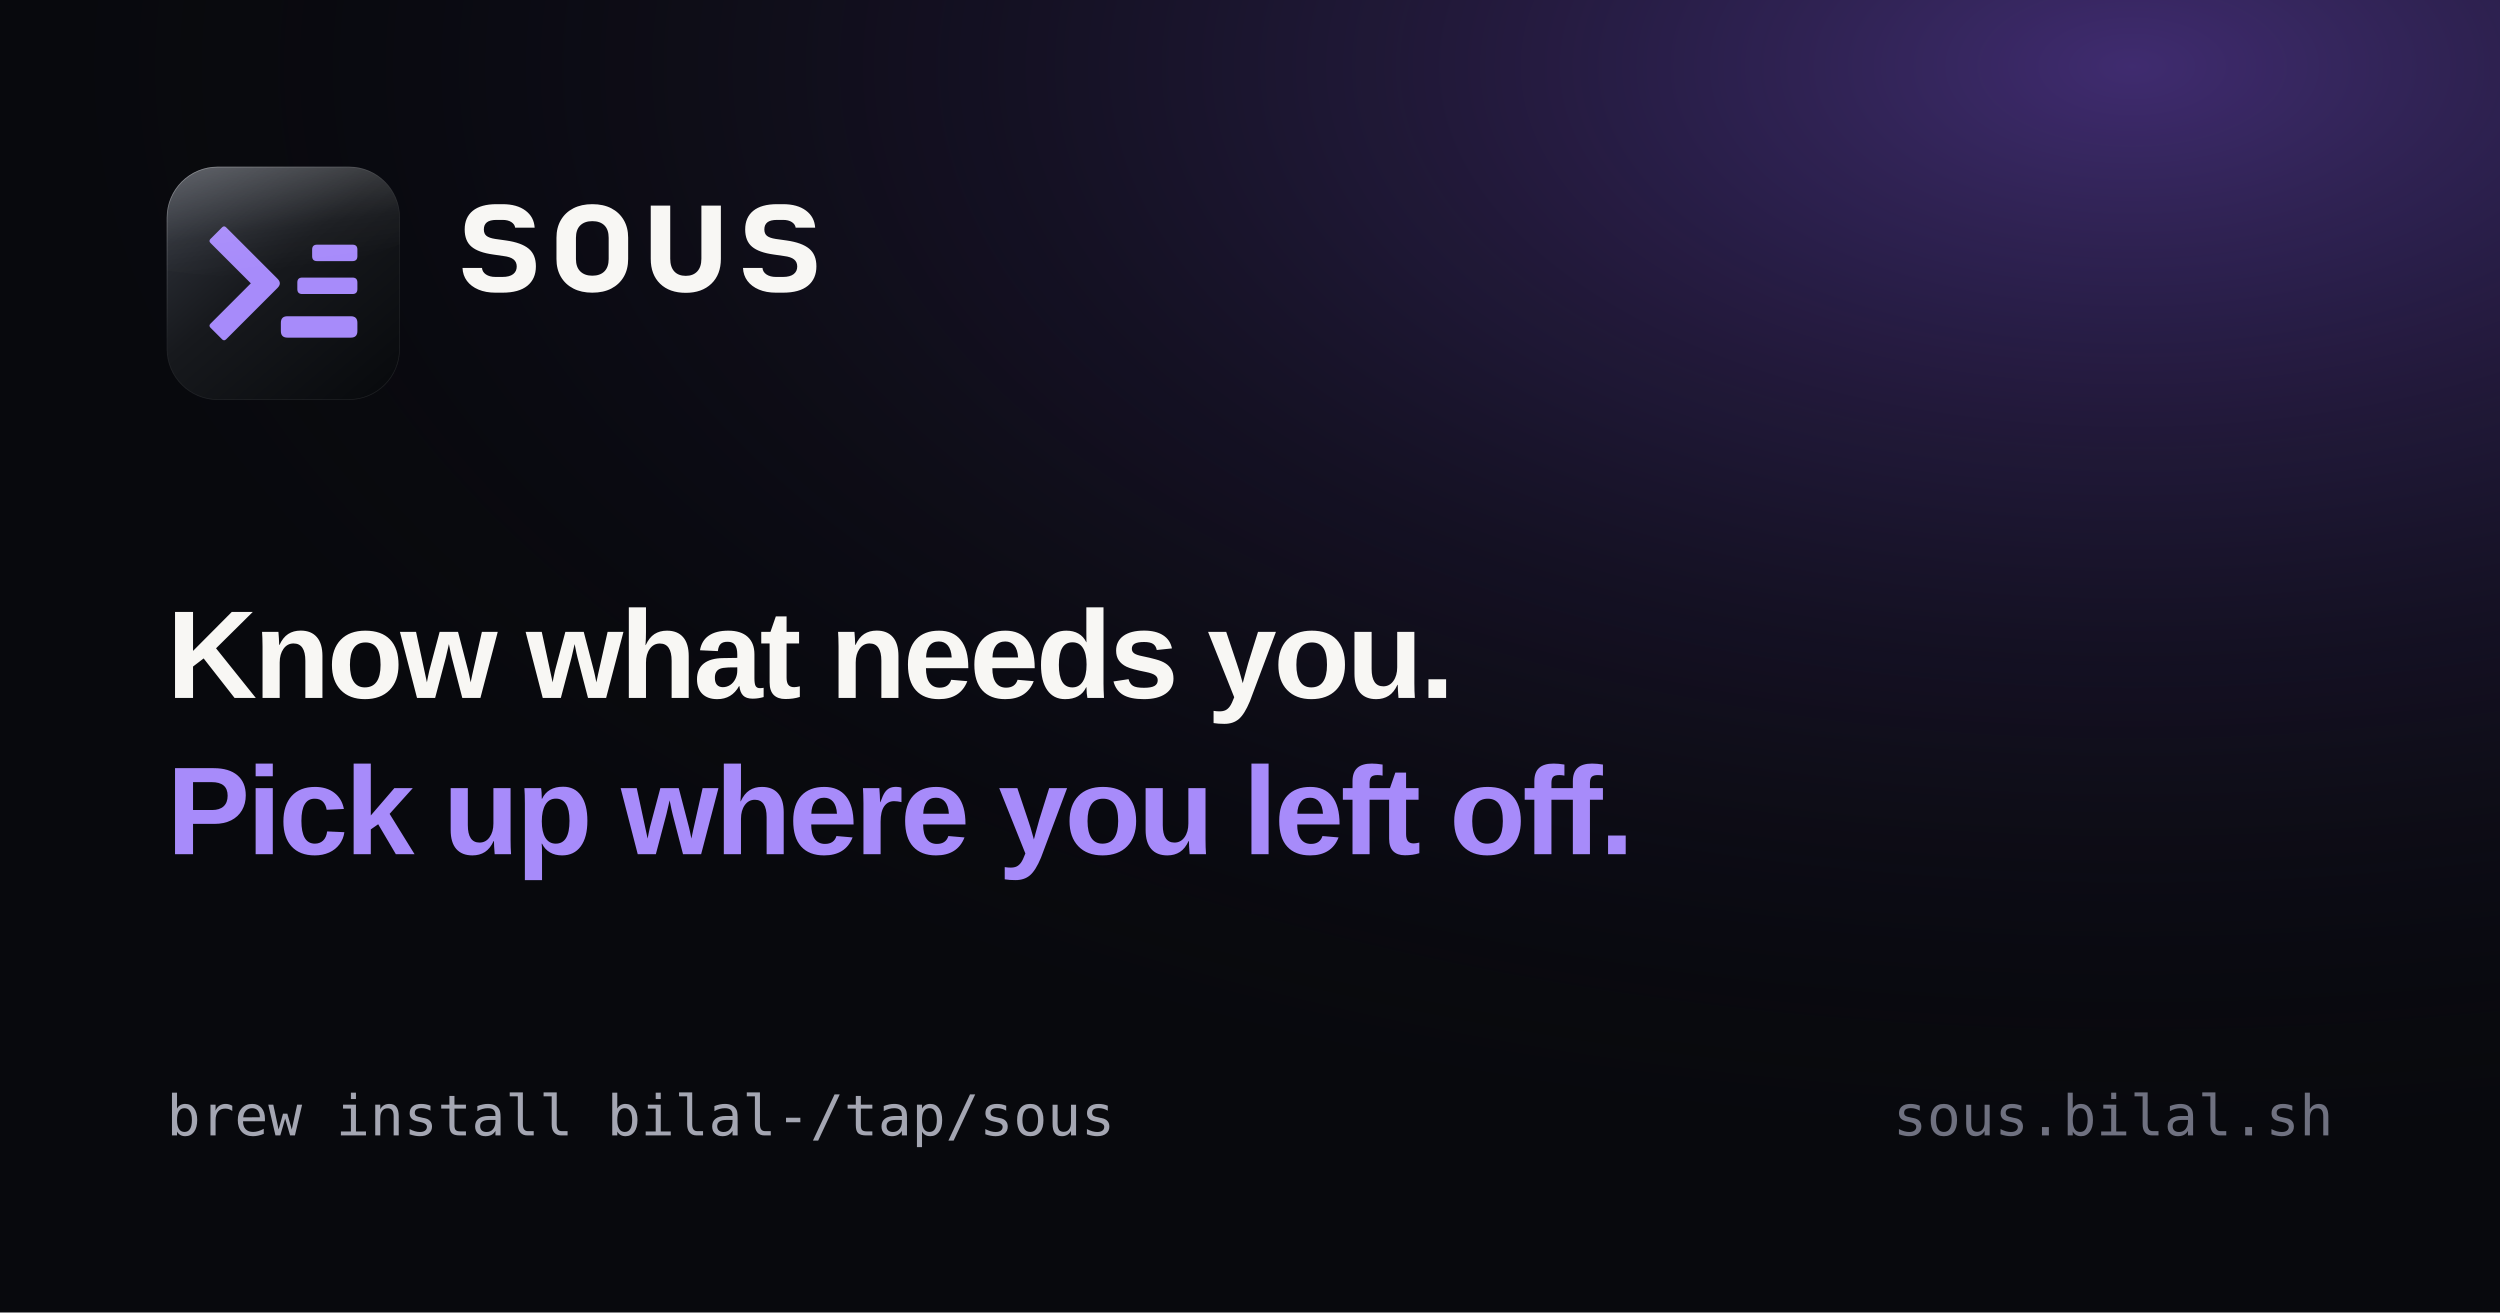
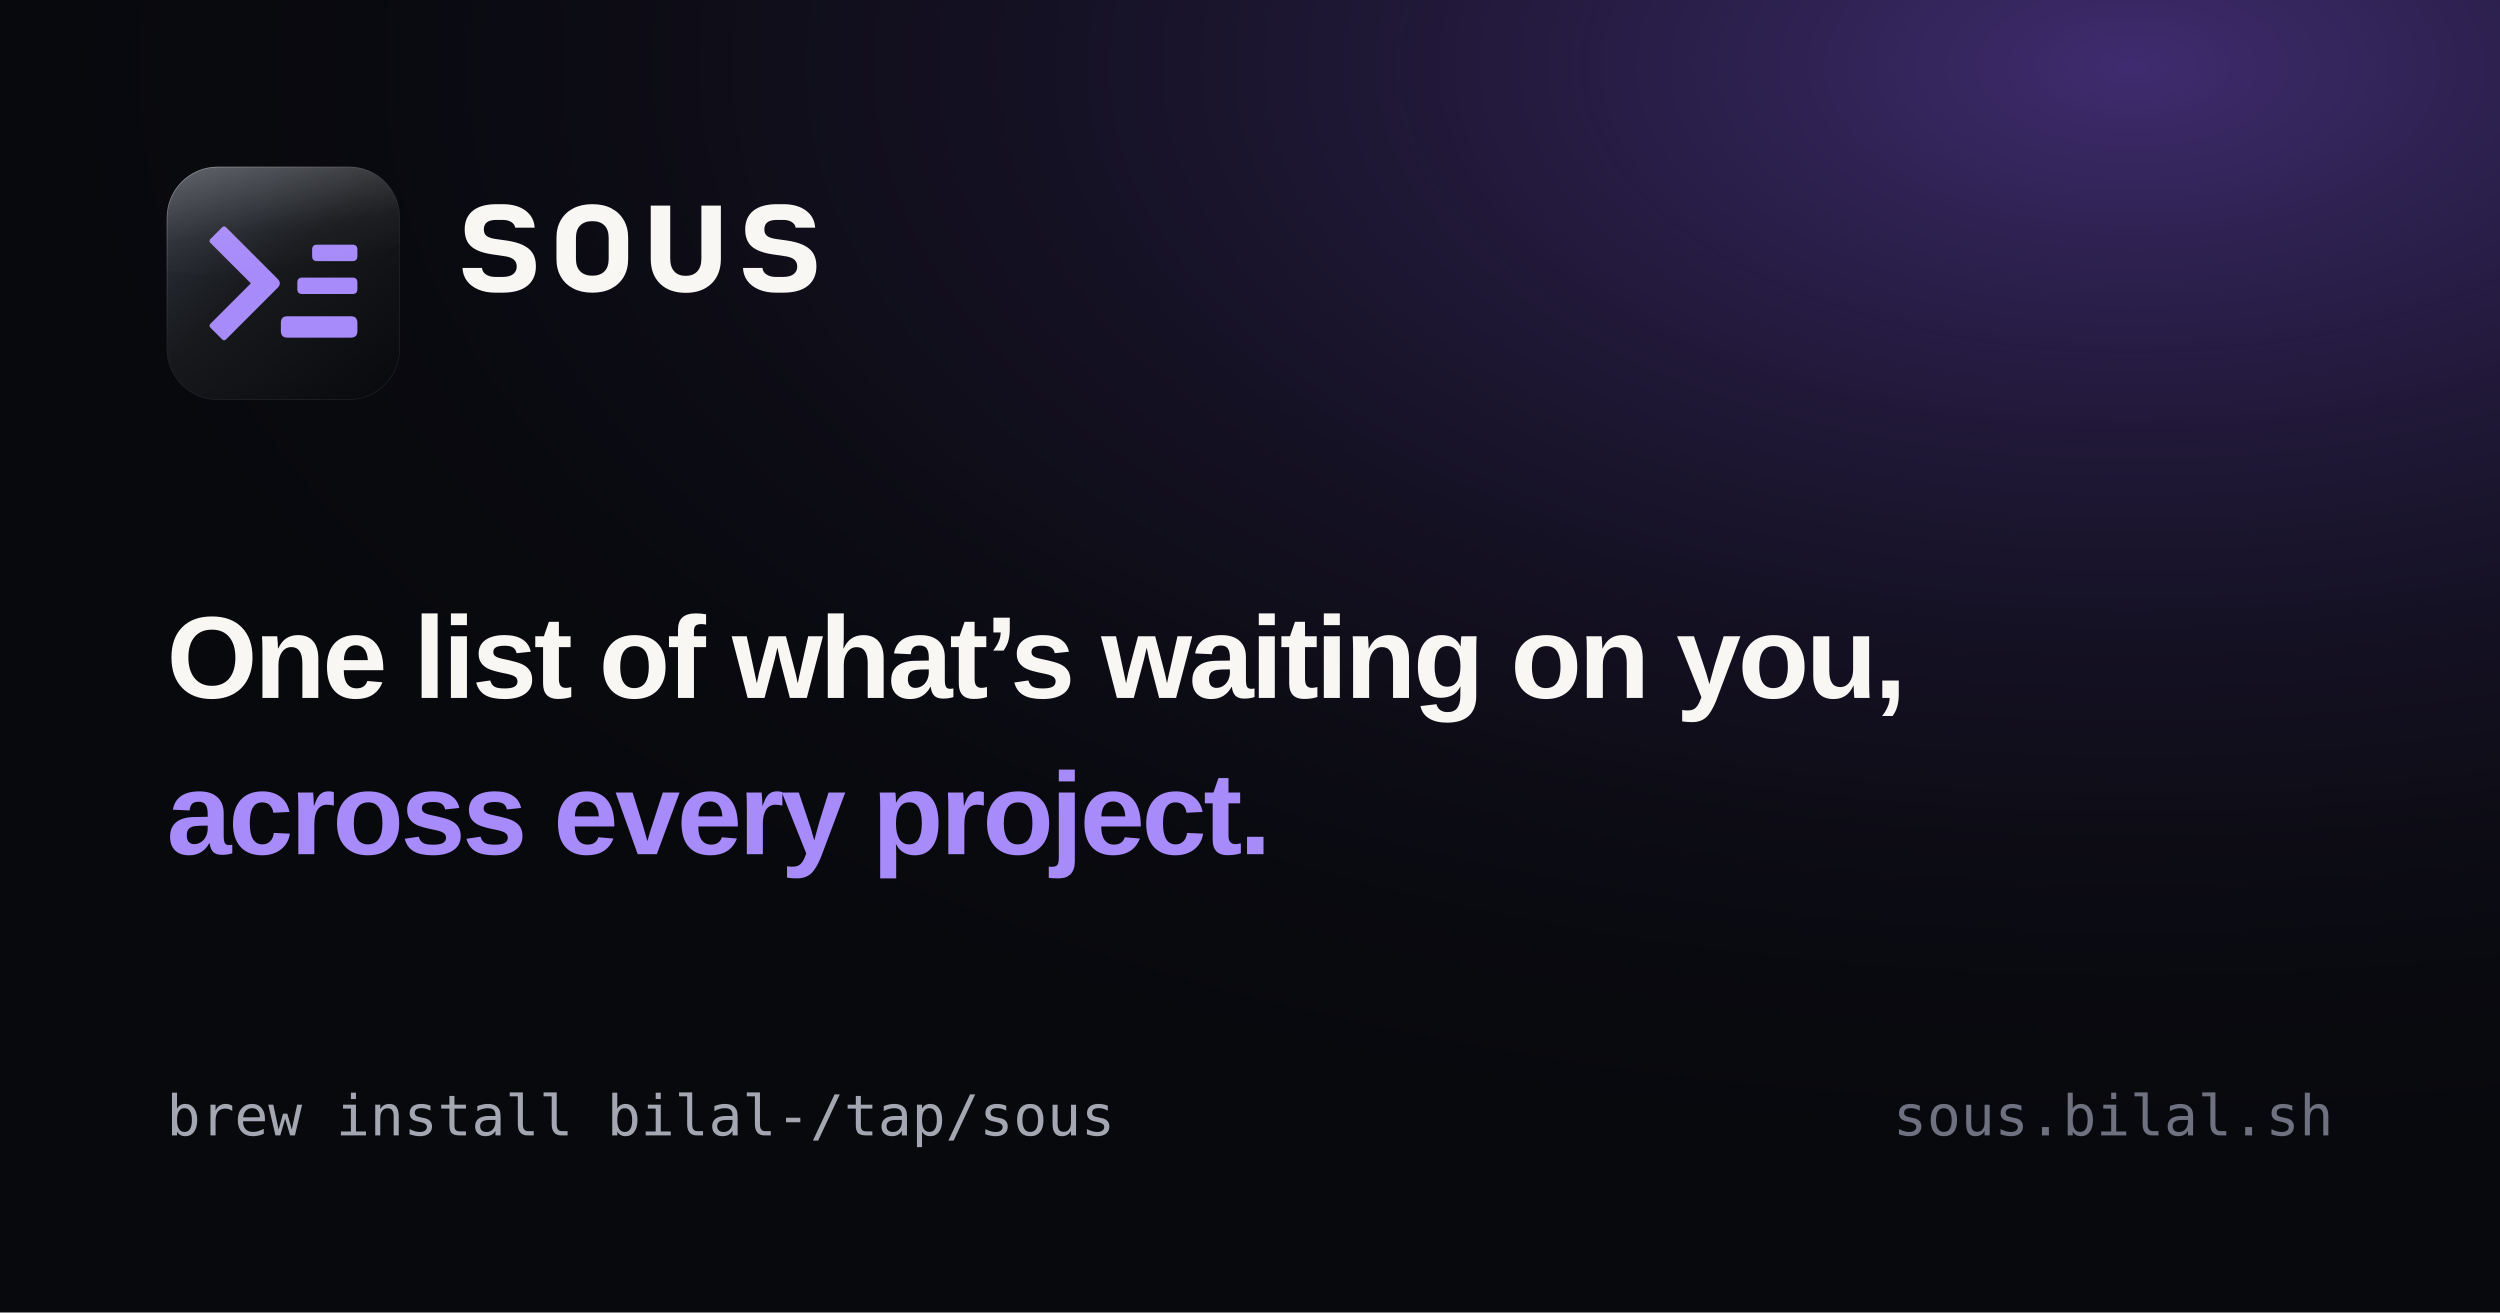
<svg xmlns="http://www.w3.org/2000/svg" viewBox="0 0 1200 630">
  <defs>
    <radialGradient id="glow" cx="0.85" cy="0.05" r="0.85">
      <stop offset="0" stop-color="#8B5CF6" stop-opacity=".42" />
      <stop offset="1" stop-color="#08090D" stop-opacity="0" />
    </radialGradient>
  </defs>
  <rect width="1200" height="630" fill="#08090D" />
  <rect width="1200" height="630" fill="url(#glow)" />
  <svg x="80" y="80" width="112" height="112" viewBox="0 0 1024 1024">
    <defs>
      <linearGradient id="plate" x1="0" y1="0" x2="0.85" y2="1">
        <stop stop-color="#353942" />
        <stop offset="0.48" stop-color="#17191D" />
        <stop offset="1" stop-color="#090B0E" />
      </linearGradient>
      <linearGradient id="glass" x1="0" y1="0" x2="0.3" y2="1">
        <stop stop-color="#FFFFFF" stop-opacity="0.22" />
        <stop offset="0.65" stop-color="#FFFFFF" stop-opacity="0.035" />
        <stop offset="1" stop-color="#FFFFFF" stop-opacity="0" />
      </linearGradient>
      <linearGradient id="rim" x1="0" y1="0" x2="0.7" y2="1">
        <stop stop-color="#FFFFFF" stop-opacity="0.35" />
        <stop offset="0.5" stop-color="#FFFFFF" stop-opacity="0.04" />
        <stop offset="1" stop-color="#FFFFFF" stop-opacity="0.09" />
      </linearGradient>
    </defs>
    <rect width="1024" height="1024" rx="224" fill="url(#plate)" />
    <g transform="translate(187 259.2222) scale(1.805556)">
      <path d="M31 4Q36 -1 41 4L166 129Q177 140 166 151L41 276Q36 281 31 276L3 248Q-2 243 3 238L101 140L3 42Q-2 37 3 32Z" fill="#A78BFA" />
      <path d="M190 220H344Q360 220 360 236V256Q360 272 344 272H190Q174 272 174 256V236Q174 220 190 220Z" fill="#A78BFA" />
      <path d="M226 126H348Q360 126 360 138V154Q360 166 348 166H226Q214 166 214 154V138Q214 126 226 126Z" fill="#A78BFA" />
      <path d="M262 46H348Q360 46 360 58V74Q360 86 348 86H262Q250 86 250 74V58Q250 46 262 46Z" fill="#A78BFA" />
    </g>
    <clipPath id="tileClip">
      <rect width="1024" height="1024" rx="224" />
    </clipPath>
    <g clip-path="url(#tileClip)">
      <path d="M0 0H1024V340Q530 540 0 455Z" fill="url(#glass)" />
      <rect x="2" y="2" width="1020" height="1020" rx="222" fill="none" stroke="url(#rim)" stroke-width="3" />
    </g>
  </svg>
  <g transform="translate(222 98) scale(0.34)">
    <g transform="translate(-14.74 122.98)">
      <path d="M71.060 1.980L61.380 1.980Q47.520 1.980 37.180-2.420Q26.840-6.820 21.010-14.630Q15.180-22.440 14.740-33L42.240-33Q42.680-27.280 47.850-23.760Q53.020-20.240 61.380-20.240L71.060-20.240Q81.180-20.240 86.240-24.200Q91.300-28.160 91.300-34.980Q91.300-41.360 86.790-44.990Q82.280-48.620 72.820-49.720L57.860-51.920Q37.180-54.780 27.500-62.920Q17.820-71.060 17.820-87.340Q17.820-104.280 29.260-113.630Q40.700-122.980 62.920-122.980L71.280-122.980Q91.520-122.980 103.620-113.960Q115.720-104.940 116.600-89.760L89.100-89.760Q88.440-94.600 83.710-97.680Q78.980-100.760 71.280-100.760L62.920-100.760Q53.460-100.760 49.170-97.350Q44.880-93.940 44.880-87.340Q44.880-81.180 48.620-78.210Q52.360-75.240 60.720-73.920L76.340-71.720Q97.900-68.640 108.130-60.170Q118.360-51.700 118.360-35.200Q118.360-17.600 106.370-7.810Q94.380 1.980 71.060 1.980M198 1.980Q182.600 1.980 171.270-3.850Q159.940-9.680 153.670-20.350Q147.400-31.020 147.400-45.540L147.400-75.460Q147.400-89.980 153.670-100.650Q159.940-111.320 171.270-117.150Q182.600-122.980 198-122.980Q213.620-122.980 224.840-117.150Q236.060-111.320 242.330-100.650Q248.600-89.980 248.600-75.680L248.600-45.540Q248.600-31.020 242.330-20.350Q236.060-9.680 224.840-3.850Q213.620 1.980 198 1.980M198-22Q209-22 215.050-28.050Q221.100-34.100 221.100-45.540L221.100-75.460Q221.100-87.120 215.050-93.060Q209-99 198-99Q187.220-99 181.060-93.060Q174.900-87.120 174.900-75.460L174.900-45.540Q174.900-34.100 181.060-28.050Q187.220-22 198-22M330 2.200Q306.900 2.200 293.700-10.670Q280.500-23.540 280.500-45.760L280.500-121L308-121L308-45.980Q308-34.320 313.720-28.050Q319.440-21.780 330-21.780Q340.340-21.780 346.170-28.050Q352-34.320 352-45.980L352-121L379.500-121L379.500-45.760Q379.500-23.540 366.080-10.670Q352.660 2.200 330 2.200M467.060 1.980L457.380 1.980Q443.520 1.980 433.180-2.420Q422.840-6.820 417.010-14.630Q411.180-22.440 410.740-33L438.240-33Q438.680-27.280 443.850-23.760Q449.020-20.240 457.380-20.240L467.060-20.240Q477.180-20.240 482.240-24.200Q487.300-28.160 487.300-34.980Q487.300-41.360 482.790-44.990Q478.280-48.620 468.820-49.720L453.860-51.920Q433.180-54.780 423.500-62.920Q413.820-71.060 413.820-87.340Q413.820-104.280 425.260-113.630Q436.700-122.980 458.920-122.980L467.280-122.980Q487.520-122.980 499.620-113.960Q511.720-104.940 512.600-89.760L485.100-89.760Q484.440-94.600 479.710-97.680Q474.980-100.760 467.280-100.760L458.920-100.760Q449.460-100.760 445.170-97.350Q440.880-93.940 440.880-87.340Q440.880-81.180 444.620-78.210Q448.360-75.240 456.720-73.920L472.340-71.720Q493.900-68.640 504.130-60.170Q514.360-51.700 514.360-35.200Q514.360-17.600 502.370-7.810Q490.380 1.980 467.060 1.980" fill="#F8F7F4" />
    </g>
  </g>
-   <text x="80" y="335" font-family="Manrope, Helvetica Neue, Arial, sans-serif" font-size="60" font-weight="700" fill="#F8F7F4" letter-spacing="-1.5">Know what needs you.</text>
-   <text x="80" y="410" font-family="Manrope, Helvetica Neue, Arial, sans-serif" font-size="60" font-weight="700" fill="#A78BFA" letter-spacing="-1.5">Pick up where you left off.</text>
+   <text x="80" y="335" font-family="Manrope, Helvetica Neue, Arial, sans-serif" font-size="56" font-weight="700" fill="#F8F7F4" letter-spacing="-1.5">One list of what’s waiting on you,</text>
+   <text x="80" y="410" font-family="Manrope, Helvetica Neue, Arial, sans-serif" font-size="56" font-weight="700" fill="#A78BFA" letter-spacing="-1.5">across every project.</text>
  <text x="80" y="545" font-family="JetBrains Mono, Menlo, monospace" font-size="27" fill="#A4A6B2">brew install bilal-/tap/sous</text>
  <text x="1120" y="545" text-anchor="end" font-family="JetBrains Mono, Menlo, monospace" font-size="27" fill="#6F7180">sous.bilal.sh</text>
</svg>
